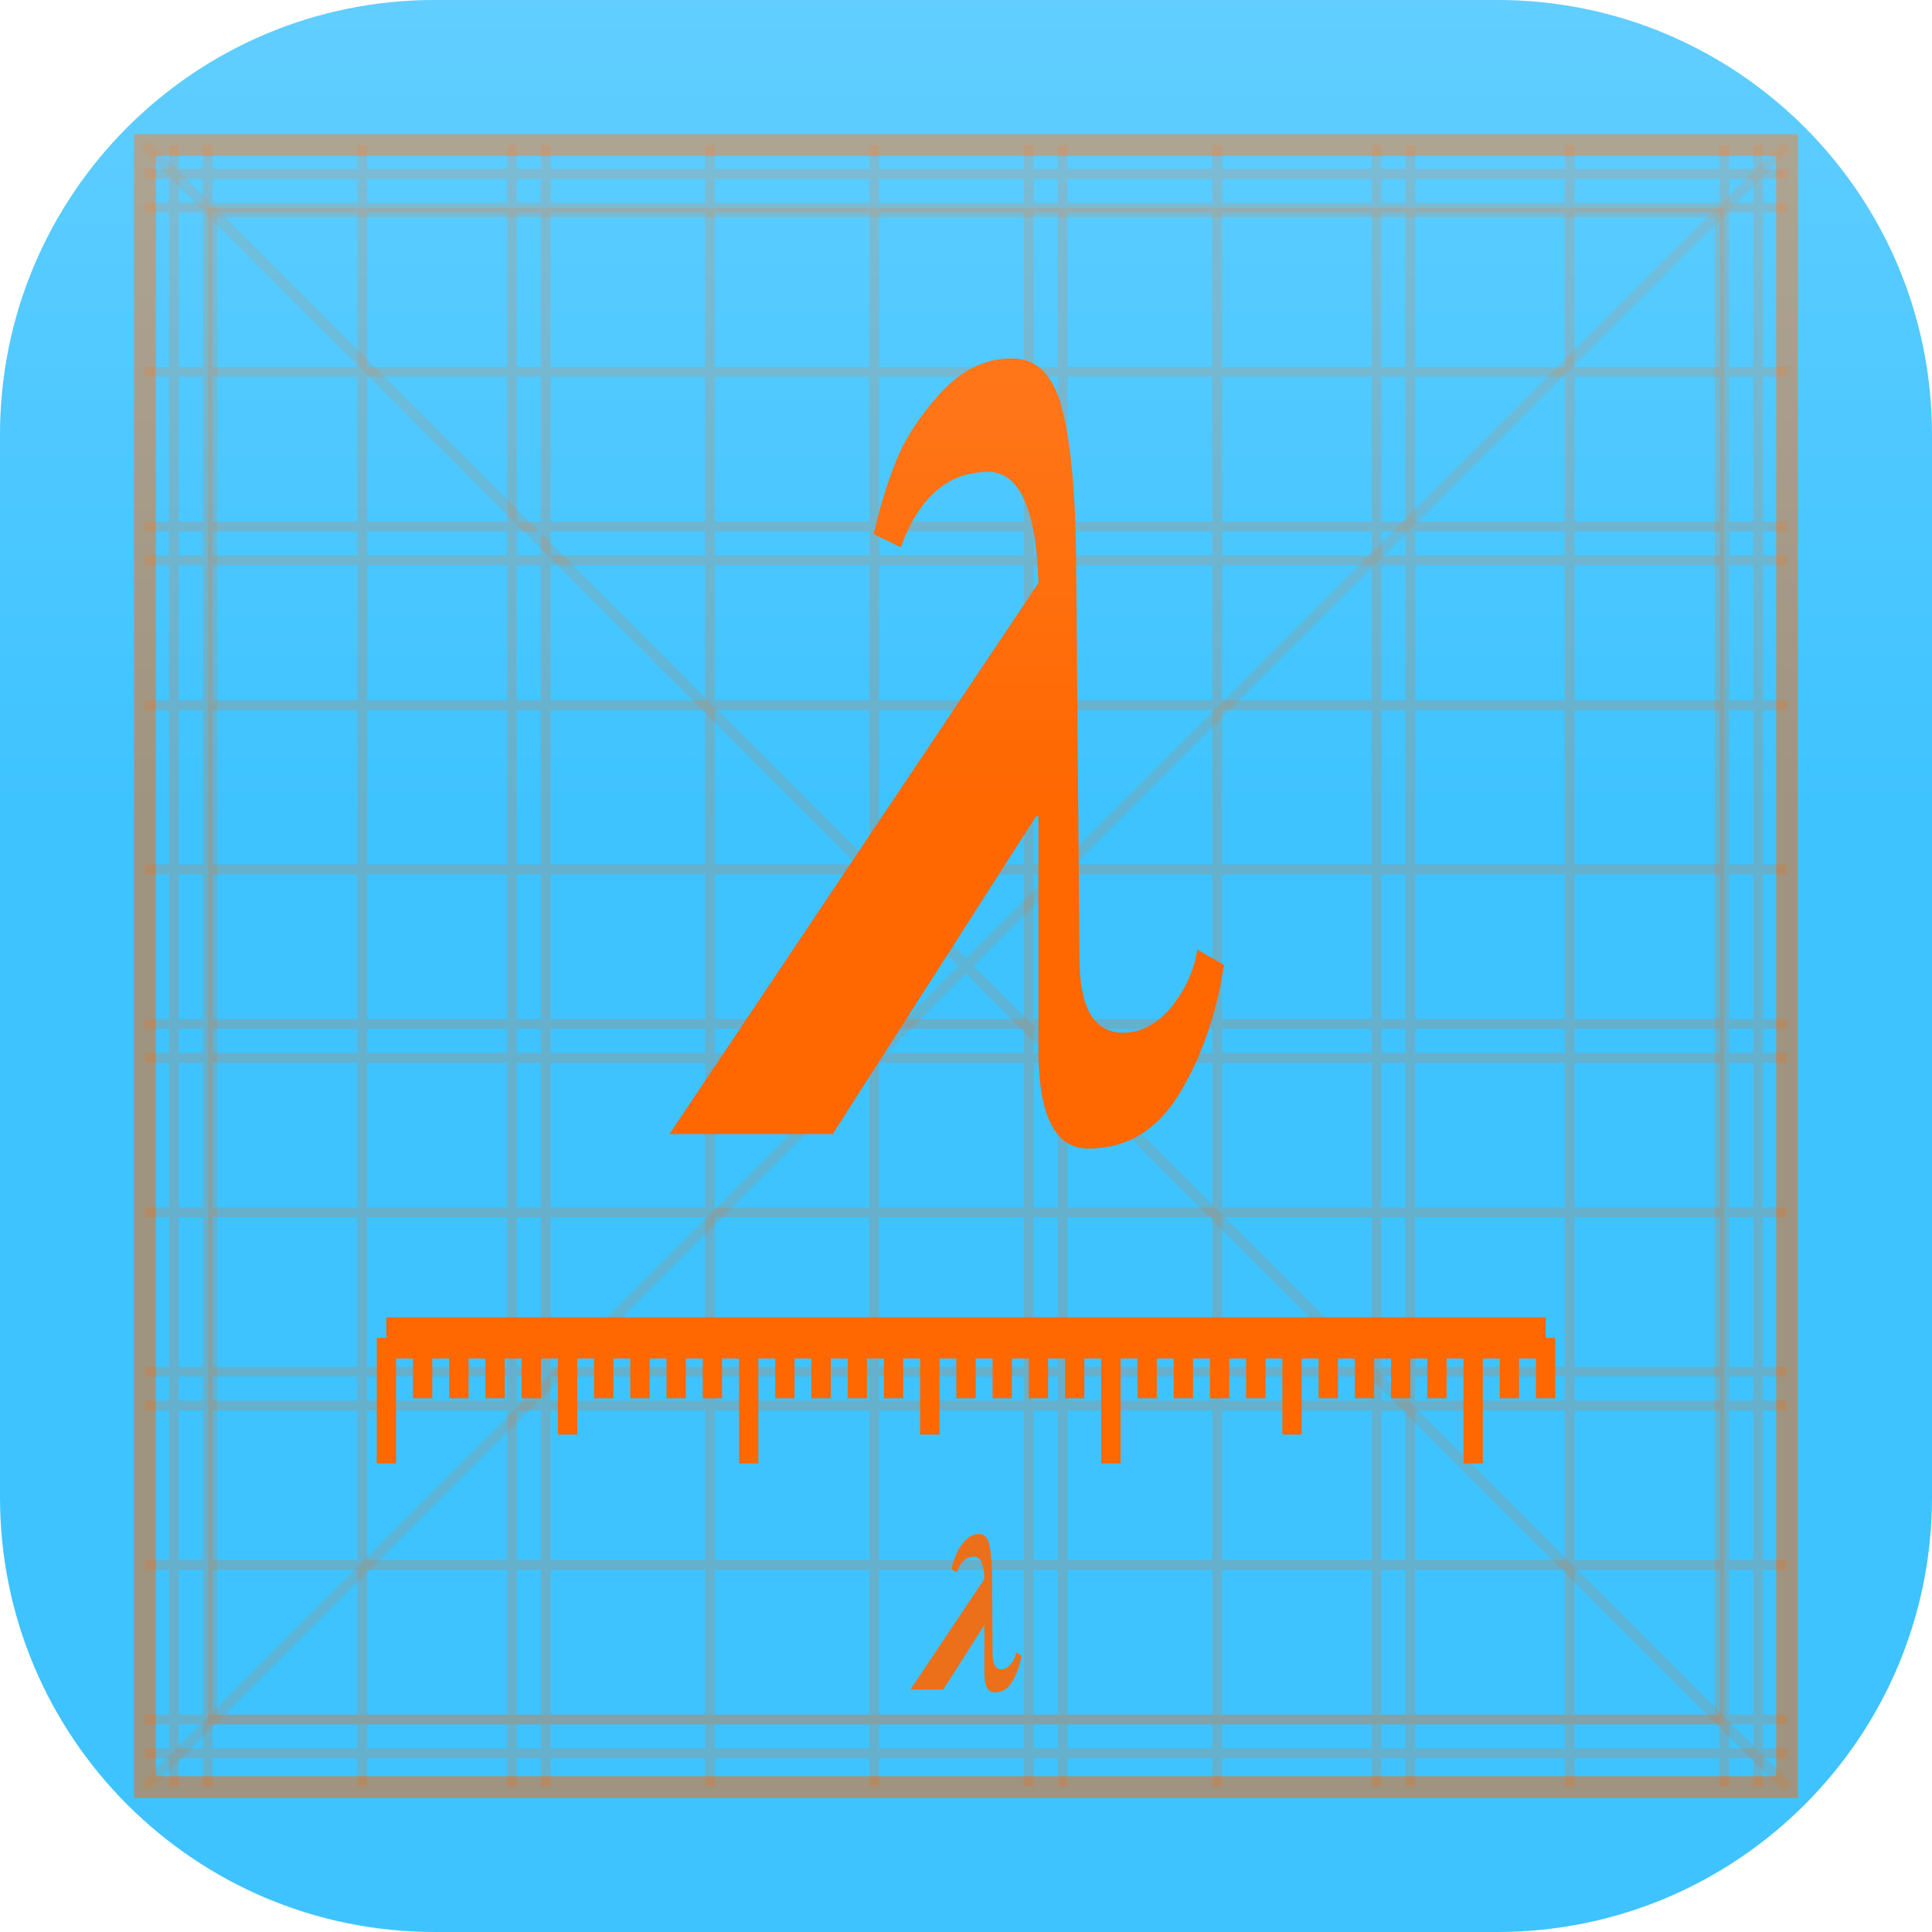
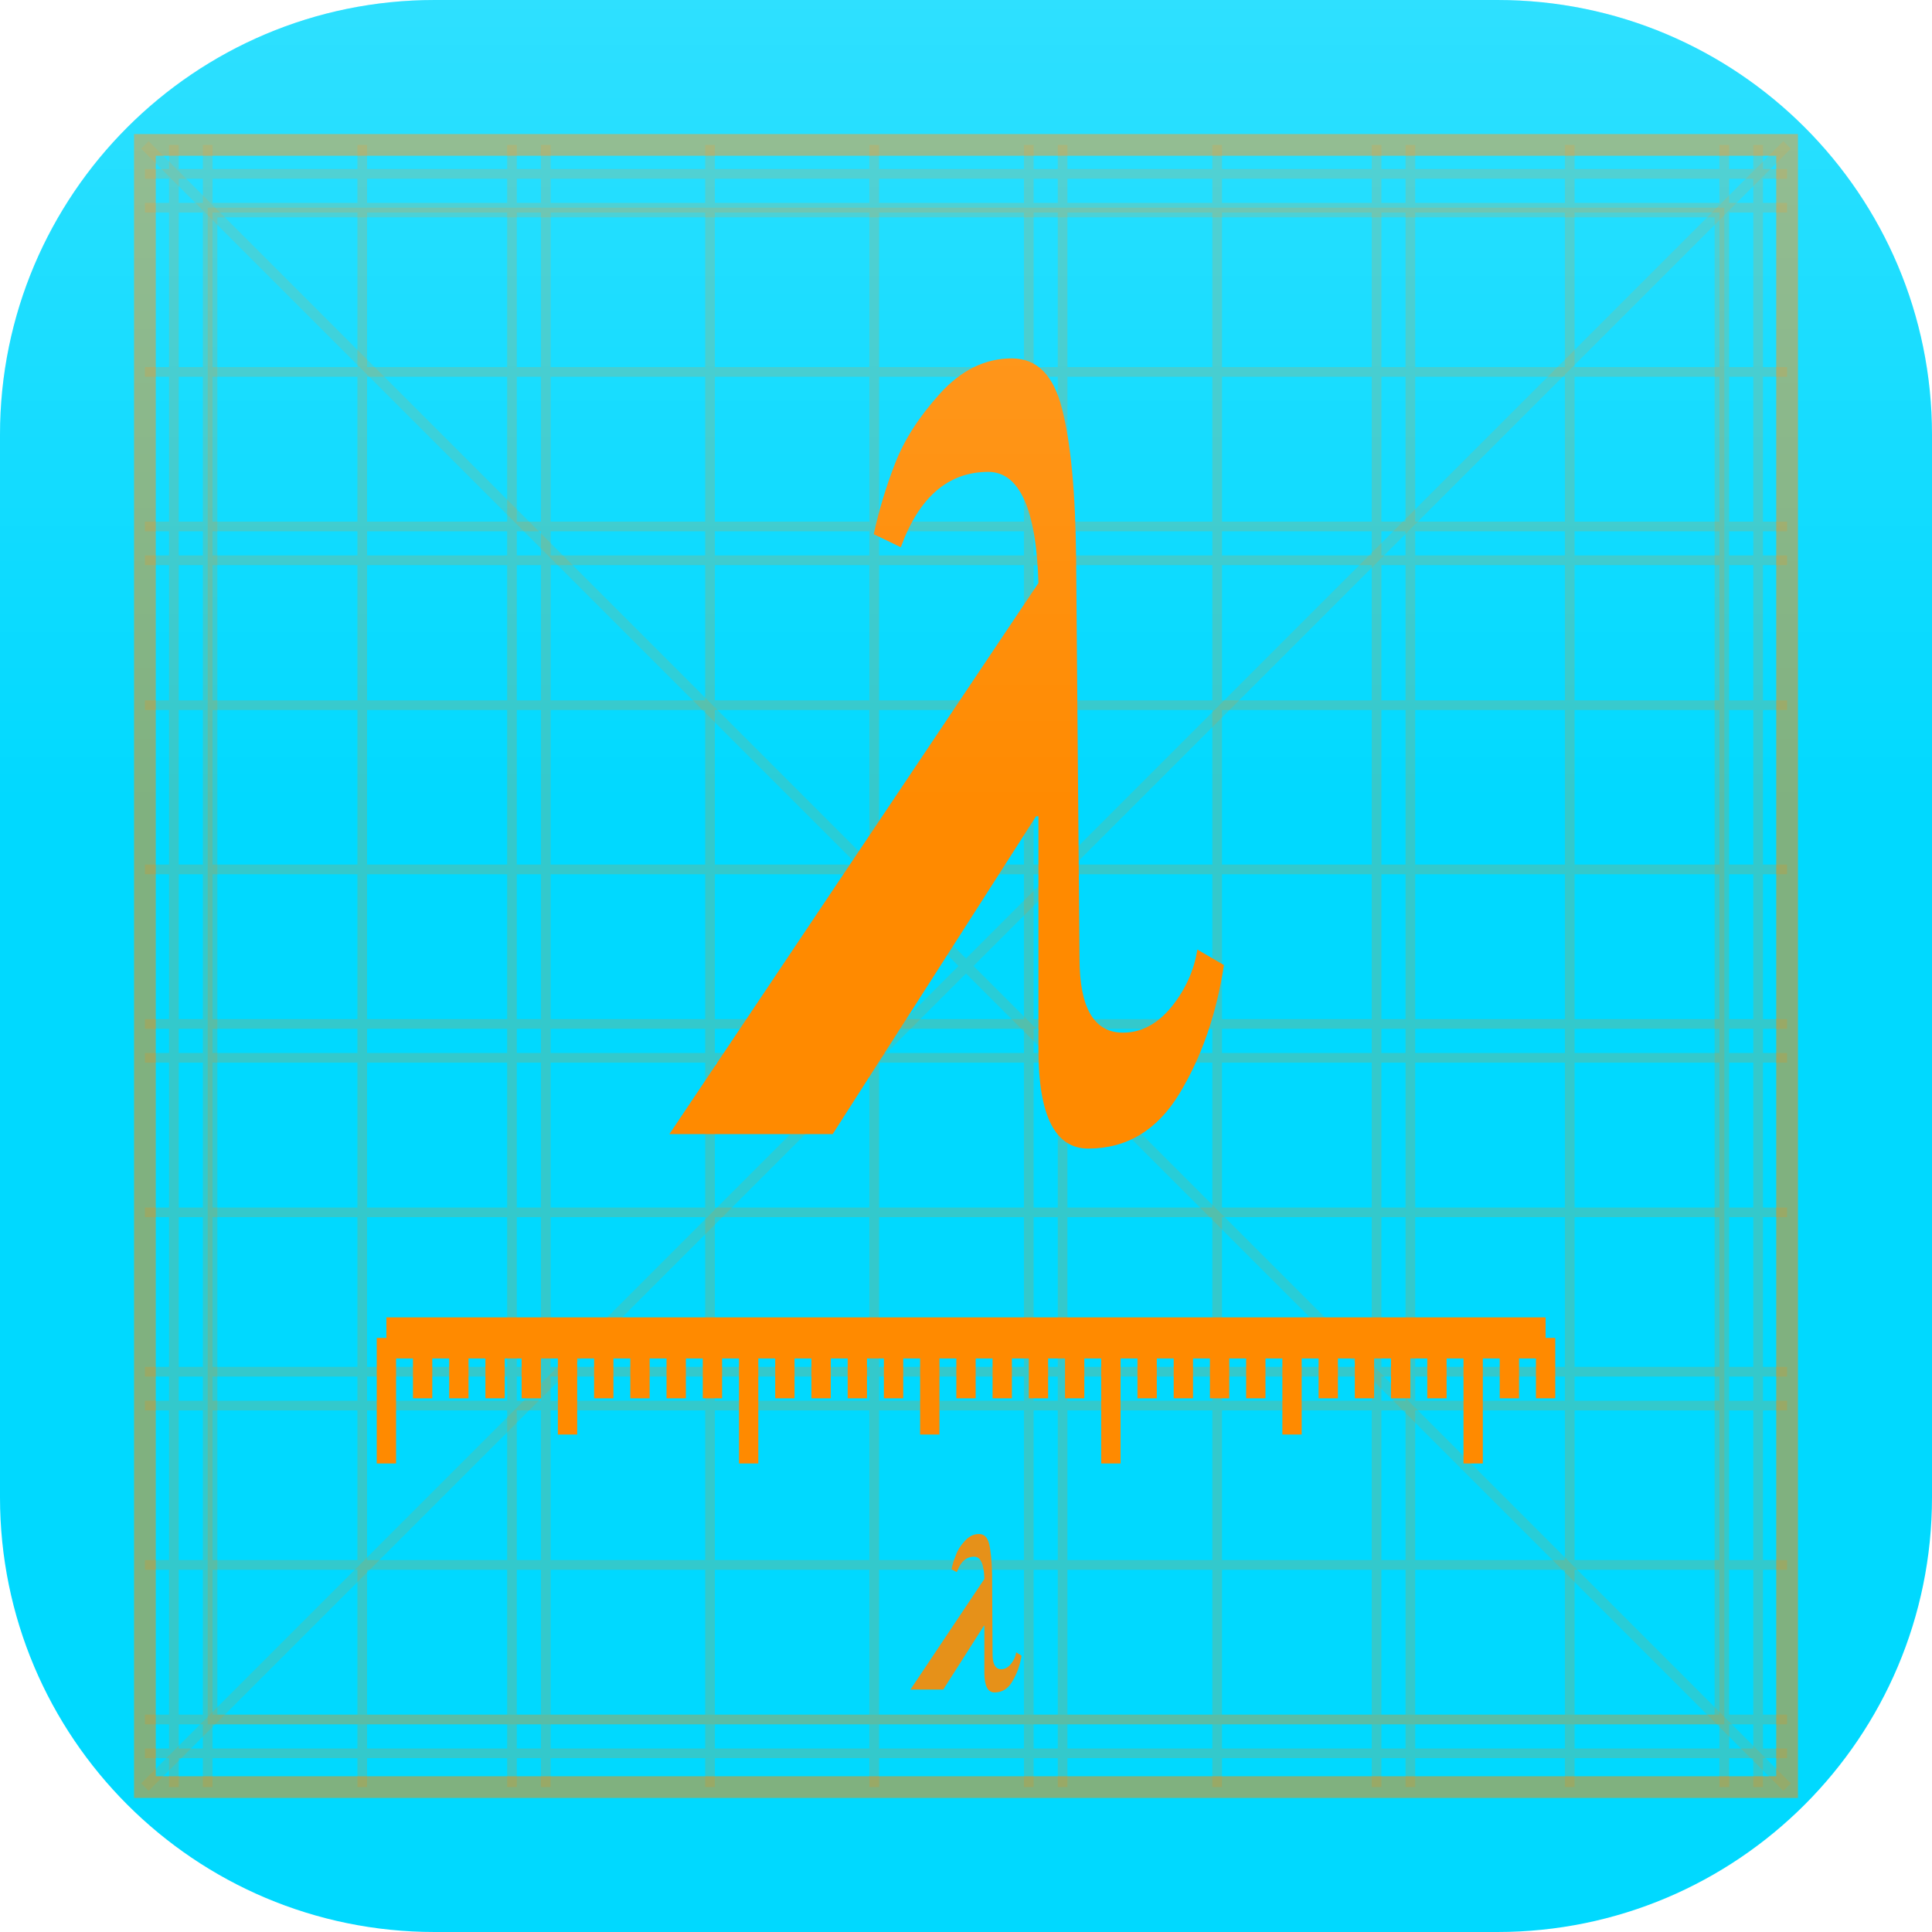
<svg xmlns="http://www.w3.org/2000/svg" role="img" aria-label="FeedPoint mark" width="96" height="96" viewBox="0 0 40 40">
  <defs>
    <linearGradient id="gl" x1="0" y1="0" x2="0" y2="1">
      <stop offset="0" stop-color="#fff" stop-opacity=".18" />
      <stop offset="1" stop-color="#fff" stop-opacity="0" />
    </linearGradient>
    <clipPath id="cp">
      <rect width="40" height="40" rx="9" />
    </clipPath>
  </defs>
  <g clip-path="url(#cp)">
-     <rect width="40" height="40" fill="#3EC3FF" />
-     <g stroke="#FF6700" stroke-opacity=".2" stroke-width=".2" fill="none">
+     <rect width="40" height="40" fill="#00D9FF" />
+     <g stroke="#FF8A00" stroke-opacity=".2" stroke-width=".2" fill="none">
      <path d="M3.6 3 V37 M4.3 3 V37 M7.5 3 V37 M10.6 3 V37 M11.3 3 V37 M14.7 3 V37 M18.1 3 V37 M21.3 3 V37 M22 3 V37 M25.2 3 V37 M28.5 3 V37 M29.2 3 V37 M32.5 3 V37 M35.7 3 V37 M36.4 3 V37 M3 3.6 H37 M3 4.3 H37 M3 7.7 H37 M3 10.9 H37 M3 11.6 H37 M3 14.6 H37 M3 18 H37 M3 21.2 H37 M3 21.9 H37 M3 25.1 H37 M3 28.4 H37 M3 29.1 H37 M3 32.4 H37 M3 35.6 H37 M3 36.3 H37" />
    </g>
-     <g stroke="#FF6700" stroke-opacity=".16" stroke-width=".22" fill="none">
+     <g stroke="#FF8A00" stroke-opacity=".16" stroke-width=".22" fill="none">
      <path d="M3 3 L37 37 M37 3 L3 37" />
    </g>
-     <rect x="3" y="3" width="34" height="34" fill="none" stroke="#FF6700" stroke-opacity=".5" stroke-width=".45" />
-     <rect x="4.4" y="4.4" width="31.2" height="31.2" fill="none" stroke="#FF6700" stroke-opacity=".18" stroke-width=".2" />
-     <path d="M24.79 19.66L25.34 19.98Q25.11 21.50 24.42 22.64Q23.73 23.78 22.53 23.78Q21.50 23.78 21.50 21.73L21.50 16.90L21.45 16.90L17.24 23.48L13.86 23.48L21.50 12.07Q21.43 9.77 20.46 9.77Q19.22 9.77 18.65 11.33L18.09 11.06Q18.25 10.32 18.53 9.60Q18.81 8.87 19.46 8.15Q20.12 7.42 20.95 7.42Q21.73 7.42 21.99 8.47Q22.26 9.52 22.28 11.56L22.35 19.84Q22.35 21.38 23.25 21.38Q23.82 21.38 24.26 20.84Q24.69 20.30 24.79 19.66" fill="#FF6700" />
-     <g stroke="#FF6700" stroke-linecap="butt" fill="none">
+     <rect x="3" y="3" width="34" height="34" fill="none" stroke="#FF8A00" stroke-opacity=".5" stroke-width=".45" />
+     <rect x="4.4" y="4.4" width="31.2" height="31.2" fill="none" stroke="#FF8A00" stroke-opacity=".18" stroke-width=".2" />
+     <path d="M24.79 19.66L25.34 19.98Q25.11 21.50 24.42 22.64Q23.73 23.78 22.53 23.78Q21.50 23.78 21.50 21.73L21.50 16.90L21.45 16.90L17.24 23.48L13.86 23.48L21.50 12.07Q21.43 9.77 20.46 9.77Q19.22 9.77 18.65 11.33L18.09 11.06Q18.25 10.32 18.53 9.60Q18.81 8.87 19.46 8.15Q20.12 7.42 20.95 7.42Q21.73 7.42 21.99 8.47Q22.26 9.52 22.28 11.56L22.35 19.84Q22.35 21.38 23.25 21.38Q23.82 21.38 24.26 20.84Q24.69 20.30 24.79 19.66" fill="#FF8A00" />
+     <g stroke="#FF8A00" stroke-linecap="butt" fill="none">
      <path d="M8 27.7 H32" stroke-width=".85" />
      <path d="M8.00 27.7 V30.30 M8.75 27.7 V28.95 M9.50 27.7 V28.95 M10.25 27.7 V28.95 M11.00 27.7 V28.95 M11.75 27.7 V29.70 M12.50 27.7 V28.95 M13.25 27.7 V28.95 M14.00 27.7 V28.95 M14.75 27.7 V28.95 M15.50 27.7 V30.30 M16.25 27.7 V28.95 M17.00 27.7 V28.95 M17.75 27.7 V28.95 M18.50 27.7 V28.95 M19.25 27.7 V29.70 M20.00 27.7 V28.95 M20.75 27.7 V28.95 M21.50 27.7 V28.95 M22.25 27.7 V28.95 M23.00 27.7 V30.30 M23.75 27.7 V28.95 M24.50 27.7 V28.95 M25.25 27.7 V28.95 M26.00 27.7 V28.95 M26.75 27.7 V29.70 M27.50 27.7 V28.95 M28.25 27.7 V28.95 M29.00 27.7 V28.95 M29.75 27.7 V28.95 M30.50 27.7 V30.30 M31.25 27.7 V28.95 M32.00 27.7 V28.95 " stroke-width=".4" />
    </g>
-     <path d="M21.04 34.21L21.15 34.28Q21.10 34.58 20.96 34.81Q20.83 35.04 20.59 35.04Q20.38 35.04 20.38 34.63L20.38 33.66L20.37 33.66L19.53 34.98L18.85 34.98L20.38 32.69Q20.37 32.23 20.17 32.23Q19.92 32.23 19.81 32.55L19.70 32.49Q19.73 32.34 19.79 32.20Q19.84 32.05 19.97 31.91Q20.10 31.76 20.27 31.76Q20.43 31.76 20.48 31.97Q20.53 32.18 20.54 32.59L20.55 34.25Q20.55 34.56 20.73 34.56Q20.84 34.56 20.93 34.45Q21.02 34.34 21.04 34.21" fill="#FF6700" fill-opacity=".9" />
+     <path d="M21.04 34.21L21.15 34.28Q21.10 34.58 20.96 34.81Q20.83 35.04 20.59 35.04Q20.38 35.04 20.38 34.63L20.38 33.66L20.37 33.66L19.53 34.98L18.85 34.98L20.38 32.69Q20.37 32.23 20.17 32.23Q19.92 32.23 19.81 32.55L19.70 32.49Q19.73 32.34 19.79 32.20Q19.84 32.05 19.97 31.91Q20.10 31.76 20.27 31.76Q20.43 31.76 20.48 31.97Q20.53 32.18 20.54 32.59L20.55 34.25Q20.55 34.56 20.73 34.56Q20.84 34.56 20.93 34.45Q21.02 34.34 21.04 34.21" fill="#FF8A00" fill-opacity=".9" />
    <rect width="40" height="17" fill="url(#gl)" />
  </g>
</svg>
